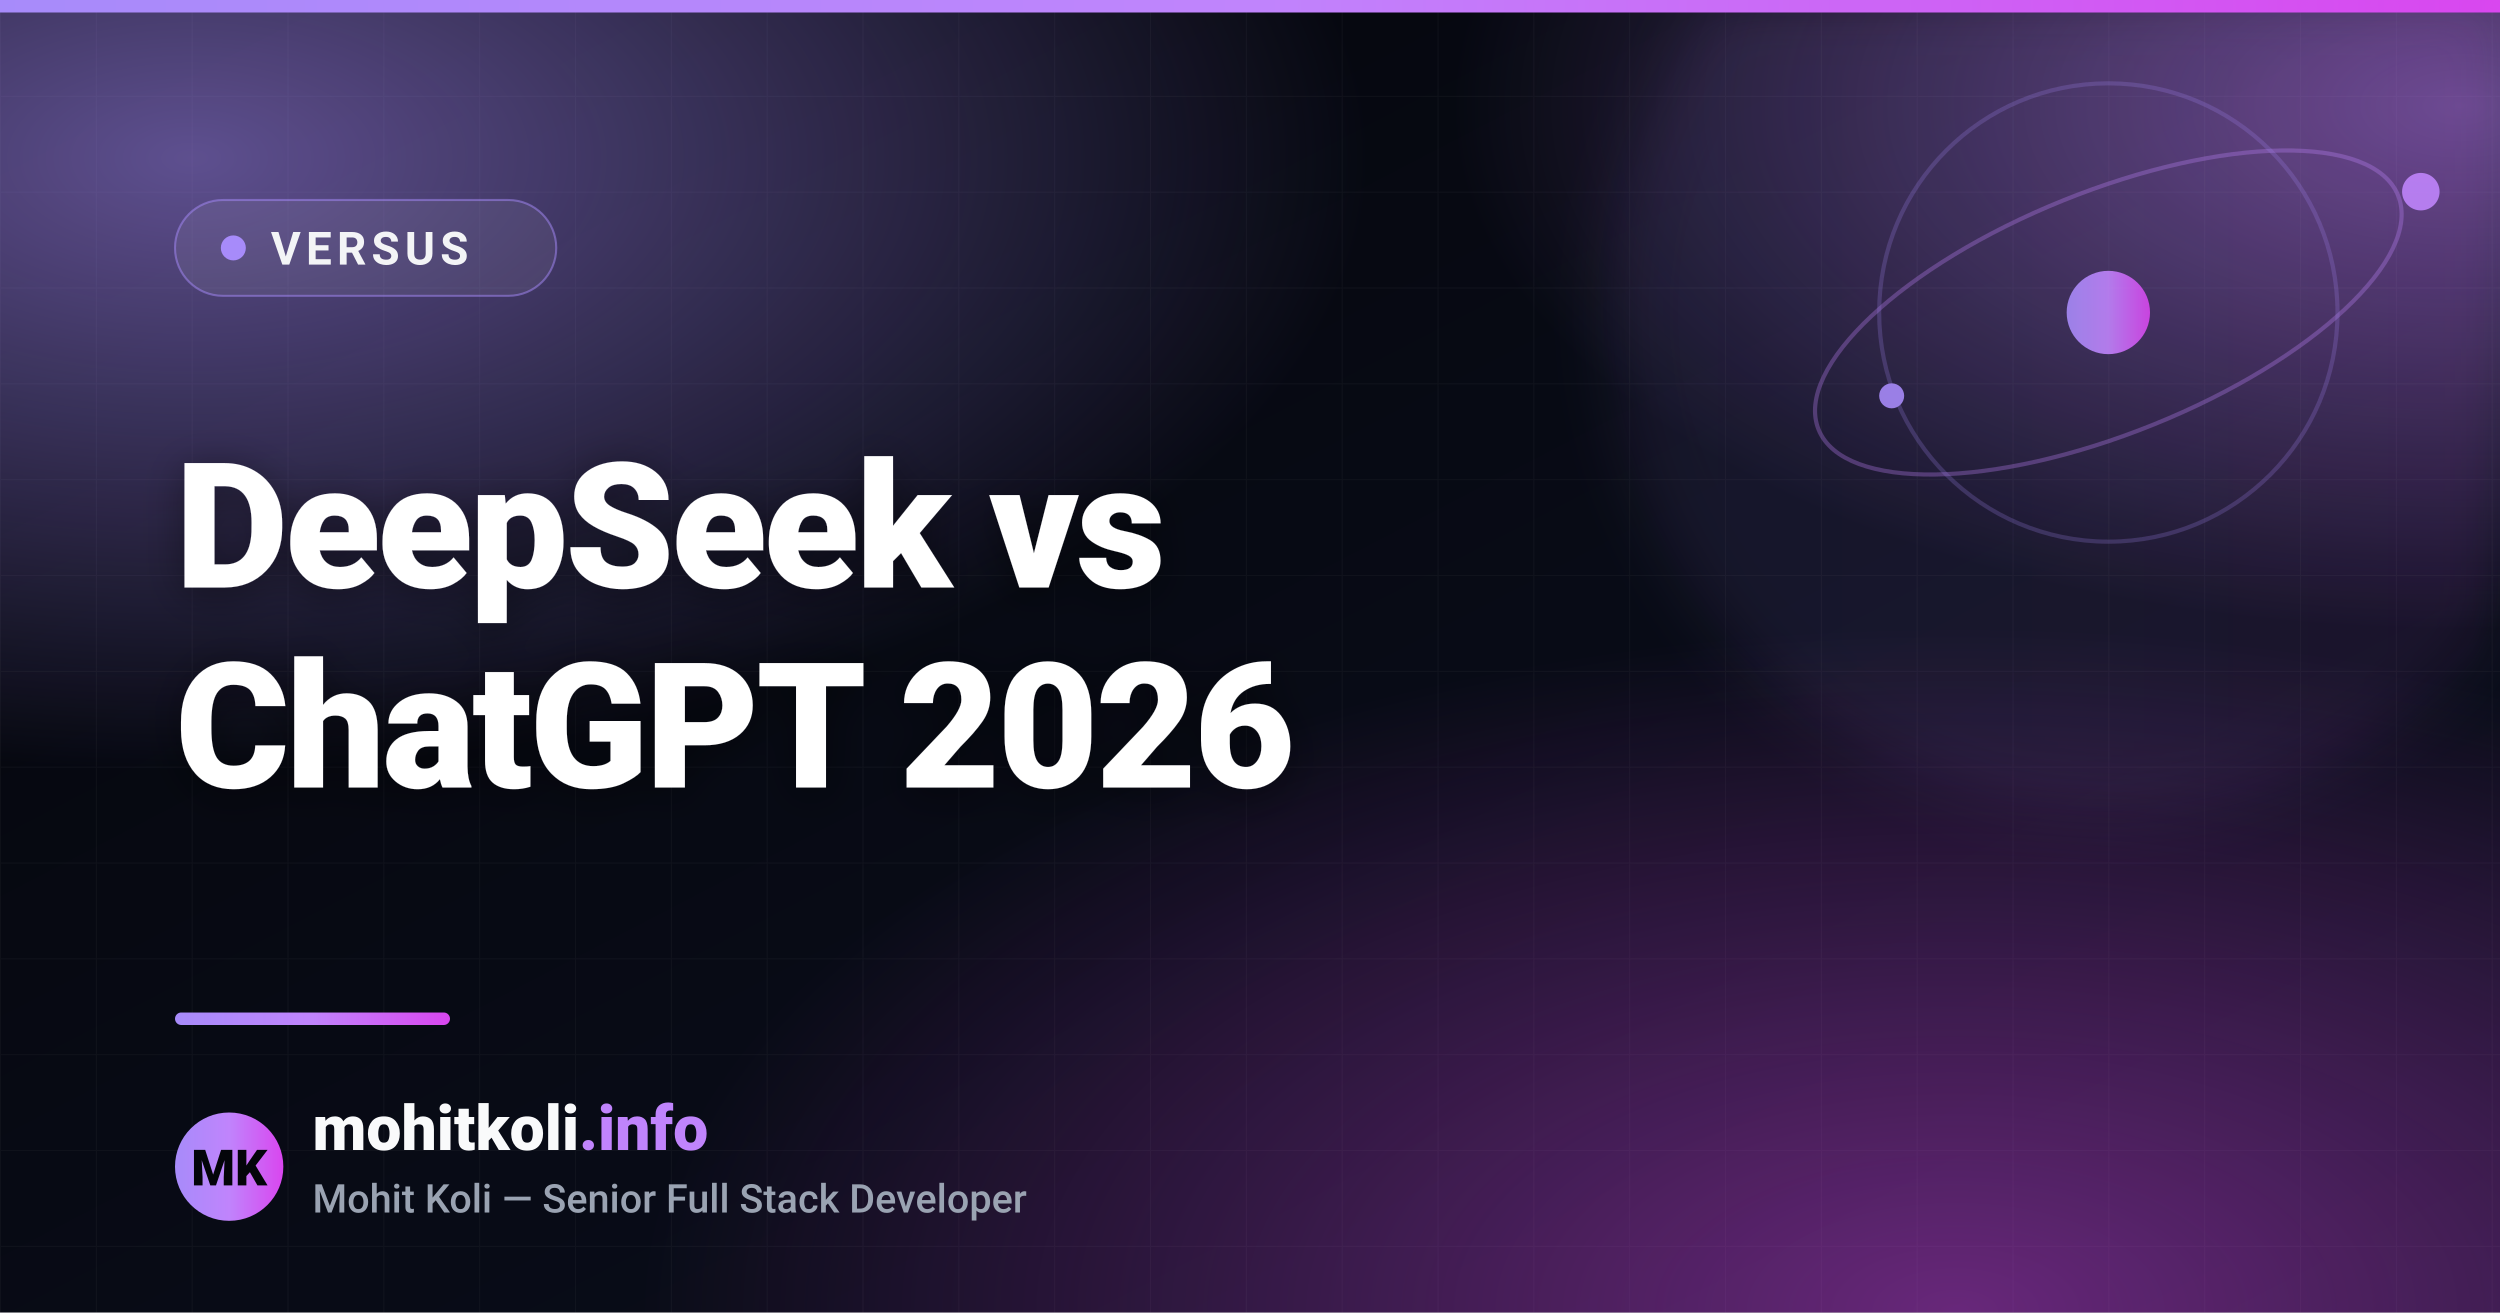
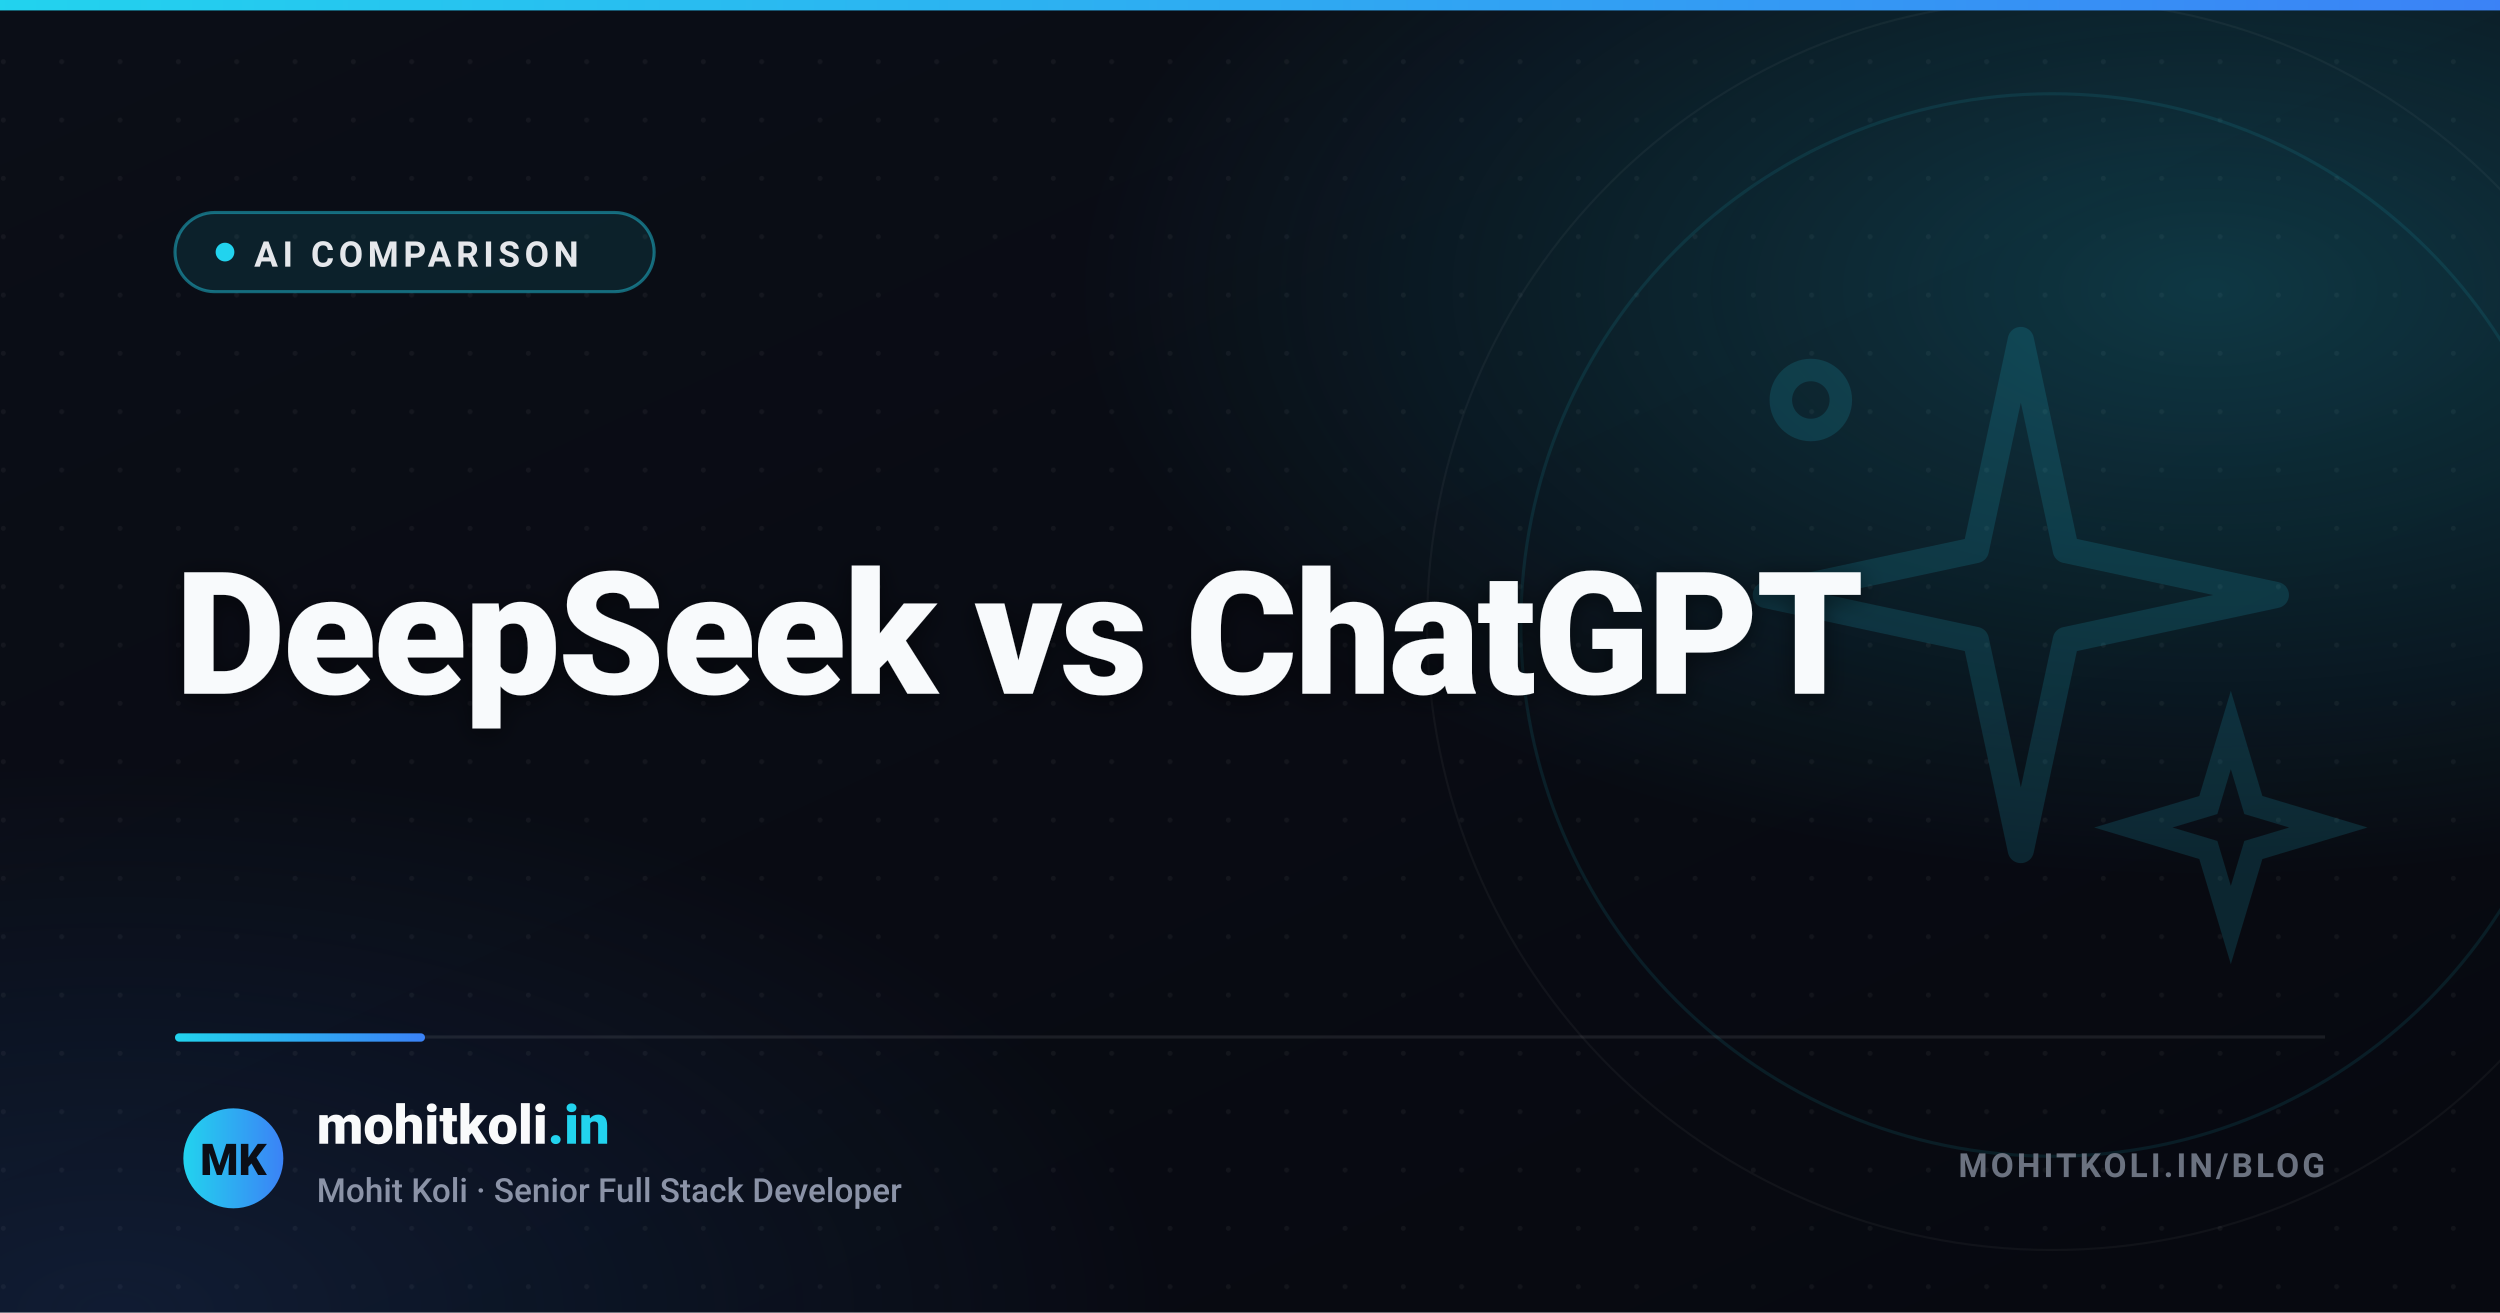
- <svg xmlns="http://www.w3.org/2000/svg" width="1200" height="630" viewBox="0 0 1200 630" role="img" aria-label="DeepSeek vs ChatGPT 2026">
+ <svg xmlns="http://www.w3.org/2000/svg" width="1200" height="630" viewBox="0 0 1200 630" role="img" aria-label="DeepSeek vs ChatGPT">
  <defs>
-     <linearGradient id="bg" x1="0" y1="0" x2="1" y2="1">
-       <stop offset="0" stop-color="#04050a" />
-       <stop offset="0.55" stop-color="#080b16" />
-       <stop offset="1" stop-color="#0b0f1c" />
+     <linearGradient id="bg" x1="0" y1="0" x2="0.9" y2="1">
+       <stop offset="0" stop-color="#0b0e17" />
+       <stop offset="1" stop-color="#070910" />
    </linearGradient>
-     <radialGradient id="g1" cx="0.08" cy="0.12" r="0.85">
-       <stop offset="0" stop-color="#a78bfa" stop-opacity="0.55" />
-       <stop offset="0.55" stop-color="#a78bfa" stop-opacity="0" />
+     <radialGradient id="glow" cx="0.88" cy="0.22" r="0.75">
+       <stop offset="0" stop-color="#22d3ee" stop-opacity="0.22" />
+       <stop offset="0.6" stop-color="#22d3ee" stop-opacity="0" />
    </radialGradient>
-     <radialGradient id="g2" cx="0.98" cy="0.08" r="0.8">
-       <stop offset="0" stop-color="#c084fc" stop-opacity="0.5" />
-       <stop offset="0.5" stop-color="#c084fc" stop-opacity="0" />
+     <radialGradient id="glow2" cx="0.05" cy="1" r="0.7">
+       <stop offset="0" stop-color="#3b82f6" stop-opacity="0.14" />
+       <stop offset="0.6" stop-color="#3b82f6" stop-opacity="0" />
    </radialGradient>
-     <radialGradient id="g3" cx="0.78" cy="1.0" r="0.95">
-       <stop offset="0" stop-color="#d946ef" stop-opacity="0.45" />
-       <stop offset="0.55" stop-color="#d946ef" stop-opacity="0" />
-     </radialGradient>
-     <linearGradient id="bar" x1="0" y1="0" x2="1" y2="0">
-       <stop offset="0" stop-color="#a78bfa" />
-       <stop offset="0.5" stop-color="#c084fc" />
-       <stop offset="1" stop-color="#d946ef" />
+     <linearGradient id="accent" x1="0" y1="0" x2="1" y2="0">
+       <stop offset="0" stop-color="#22d3ee" />
+       <stop offset="1" stop-color="#3b82f6" />
    </linearGradient>
-     <pattern id="grid" width="46" height="46" patternUnits="userSpaceOnUse">
-       <path d="M46 0H0V46" fill="none" stroke="#ffffff" stroke-opacity="0.035" stroke-width="1" />
+     <pattern id="dots" width="28" height="28" patternUnits="userSpaceOnUse">
+       <circle cx="1.6" cy="1.6" r="1.2" fill="#ffffff" fill-opacity="0.045" />
    </pattern>
-     <filter id="soft" x="-20%" y="-20%" width="140%" height="140%">
-       <feGaussianBlur stdDeviation="14" />
+     <filter id="tshadow" x="-10%" y="-10%" width="120%" height="130%">
+       <feDropShadow dx="0" dy="2" stdDeviation="6" flood-color="#000000" flood-opacity="0.5" />
    </filter>
-     <filter id="tshadow" x="-10%" y="-10%" width="120%" height="130%">
-       <feDropShadow dx="0" dy="3" stdDeviation="10" flood-color="#000000" flood-opacity="0.45" />
-     </filter>
+     <clipPath id="frame">
+       <rect width="1200" height="630" rx="0" />
+     </clipPath>
  </defs>
-   <rect width="1200" height="630" fill="url(#bg)" />
-   <rect width="1200" height="630" fill="url(#grid)" />
-   <rect width="1200" height="630" fill="url(#g1)" />
-   <rect width="1200" height="630" fill="url(#g2)" />
-   <rect width="1200" height="630" fill="url(#g3)" />
-   <g transform="translate(1012 150)" opacity="0.9">
-     <circle r="240" fill="url(#bar)" opacity="0.10" filter="url(#soft)" />
-     <ellipse rx="150" ry="58" fill="none" stroke="#c084fc" stroke-opacity="0.35" stroke-width="2" transform="rotate(-22)" />
-     <ellipse rx="110" ry="110" fill="none" stroke="#a78bfa" stroke-opacity="0.25" stroke-width="2" />
-     <circle cx="150" cy="-58" r="9" fill="#c084fc" />
-     <circle cx="-104" cy="40" r="6" fill="#a78bfa" />
-     <circle cx="0" cy="0" r="20" fill="url(#bar)" />
-   </g>
-   <rect x="0" y="0" width="1200" height="6" fill="url(#bar)" />
-   <g font-family="'Segoe UI', 'Helvetica Neue', Roboto, Arial, sans-serif">
-     <rect x="84" y="96" rx="23" ry="23" width="183" height="46" fill="#ffffff" fill-opacity="0.07" stroke="#a78bfa" stroke-opacity="0.5" />
-     <circle cx="112" cy="119" r="6" fill="#a78bfa" />
-     <text x="130" y="127" font-size="22" font-weight="700" letter-spacing="2.5" fill="#f3f4f6">VERSUS</text>
-     <text font-size="84" font-weight="800" fill="#ffffff" letter-spacing="-1.5" filter="url(#tshadow)">
-       <tspan x="84" y="282">DeepSeek vs</tspan>
-       <tspan x="84" y="378">ChatGPT 2026</tspan>
-     </text>
-     <rect x="84" y="486" width="132" height="6" rx="3" fill="url(#bar)" />
-     <circle cx="110" cy="560" r="26" fill="url(#bar)" />
-     <text x="110" y="569" font-size="24" font-weight="800" fill="#04050a" text-anchor="middle">MK</text>
-     <text x="150" y="552" font-size="30" font-weight="800" fill="#f9fafb">mohitkoli<tspan fill="#c084fc">.info</tspan>
-     </text>
-     <text x="150" y="582" font-size="19" font-weight="500" fill="#9aa3b2">Mohit Koli — Senior Full Stack Developer</text>
+   <g clip-path="url(#frame)">
+     <rect width="1200" height="630" fill="url(#bg)" />
+     <rect width="1200" height="630" fill="url(#dots)" />
+     <rect width="1200" height="630" fill="url(#glow)" />
+     <rect width="1200" height="630" fill="url(#glow2)" />
+     <g transform="translate(790 120) scale(3.6)" stroke="#22d3ee" opacity="0.14">
+       <path d="M50 12 L56 40 L84 46 L56 52 L50 80 L44 52 L16 46 L44 40 Z" fill="none" stroke-width="3.5" stroke-linejoin="round" />
+       <path d="M78 64 L81 74 L91 77 L81 80 L78 90 L75 80 L65 77 L75 74 Z" fill="none" stroke-width="3" />
+       <circle cx="22" cy="20" r="4" fill="none" stroke-width="3" />
+     </g>
+     <circle cx="985" cy="300" r="255" fill="none" stroke="#22d3ee" stroke-opacity="0.10" stroke-width="1.5" />
+     <circle cx="985" cy="300" r="300" fill="none" stroke="#ffffff" stroke-opacity="0.04" stroke-width="1" />
+     <rect x="0" y="0" width="1200" height="5" fill="url(#accent)" />
+     <g font-family="'Segoe UI', 'Helvetica Neue', Roboto, Arial, sans-serif">
+       <rect x="84" y="102" rx="19" ry="19" width="230" height="38" fill="#22d3ee" fill-opacity="0.10" stroke="#22d3ee" stroke-opacity="0.45" stroke-width="1.5" />
+       <circle cx="108" cy="121" r="4.5" fill="#22d3ee" />
+       <text x="122" y="128" font-size="17" font-weight="700" letter-spacing="2.2" fill="#e5e7eb">AI COMPARISON</text>
+       <text font-size="82" font-weight="800" fill="#f8fafc" letter-spacing="-1.2" filter="url(#tshadow)">
+         <tspan x="84" y="333">DeepSeek vs ChatGPT</tspan>
+       </text>
+       <rect x="84" y="497" width="1032" height="1.5" fill="#ffffff" fill-opacity="0.08" />
+       <rect x="84" y="496" width="120" height="4" rx="2" fill="url(#accent)" />
+       <circle cx="112" cy="556" r="24" fill="url(#accent)" />
+       <text x="112" y="564" font-size="21" font-weight="800" fill="#0b0e17" text-anchor="middle">MK</text>
+       <text x="152" y="549" font-size="26" font-weight="800" fill="#f9fafb">mohitkoli<tspan fill="#22d3ee">.in</tspan>
+       </text>
+       <text x="152" y="577" font-size="16" font-weight="500" fill="#8b93a7">Mohit Koli · Senior Full Stack Developer</text>
+       <text x="1116" y="565" font-size="16" font-weight="600" letter-spacing="1.5" fill="#6b7280" text-anchor="end">MOHITKOLI.IN/BLOG</text>
+     </g>
  </g>
</svg>
